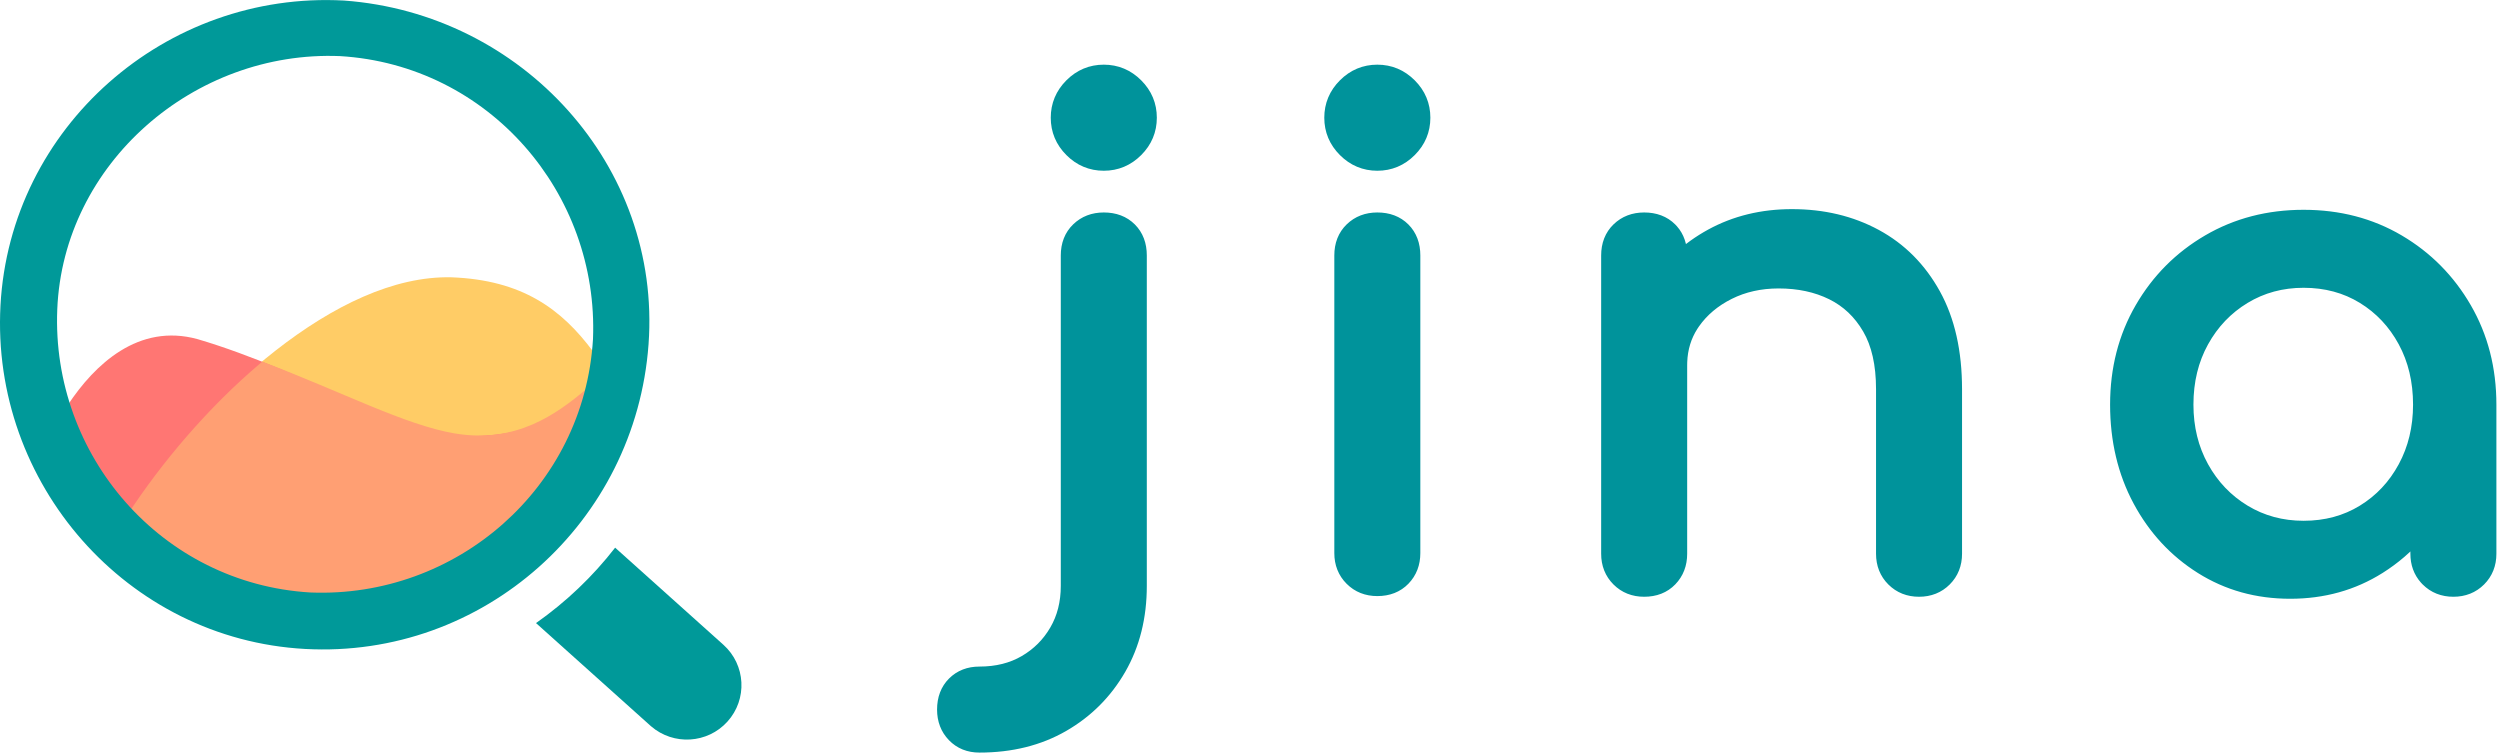
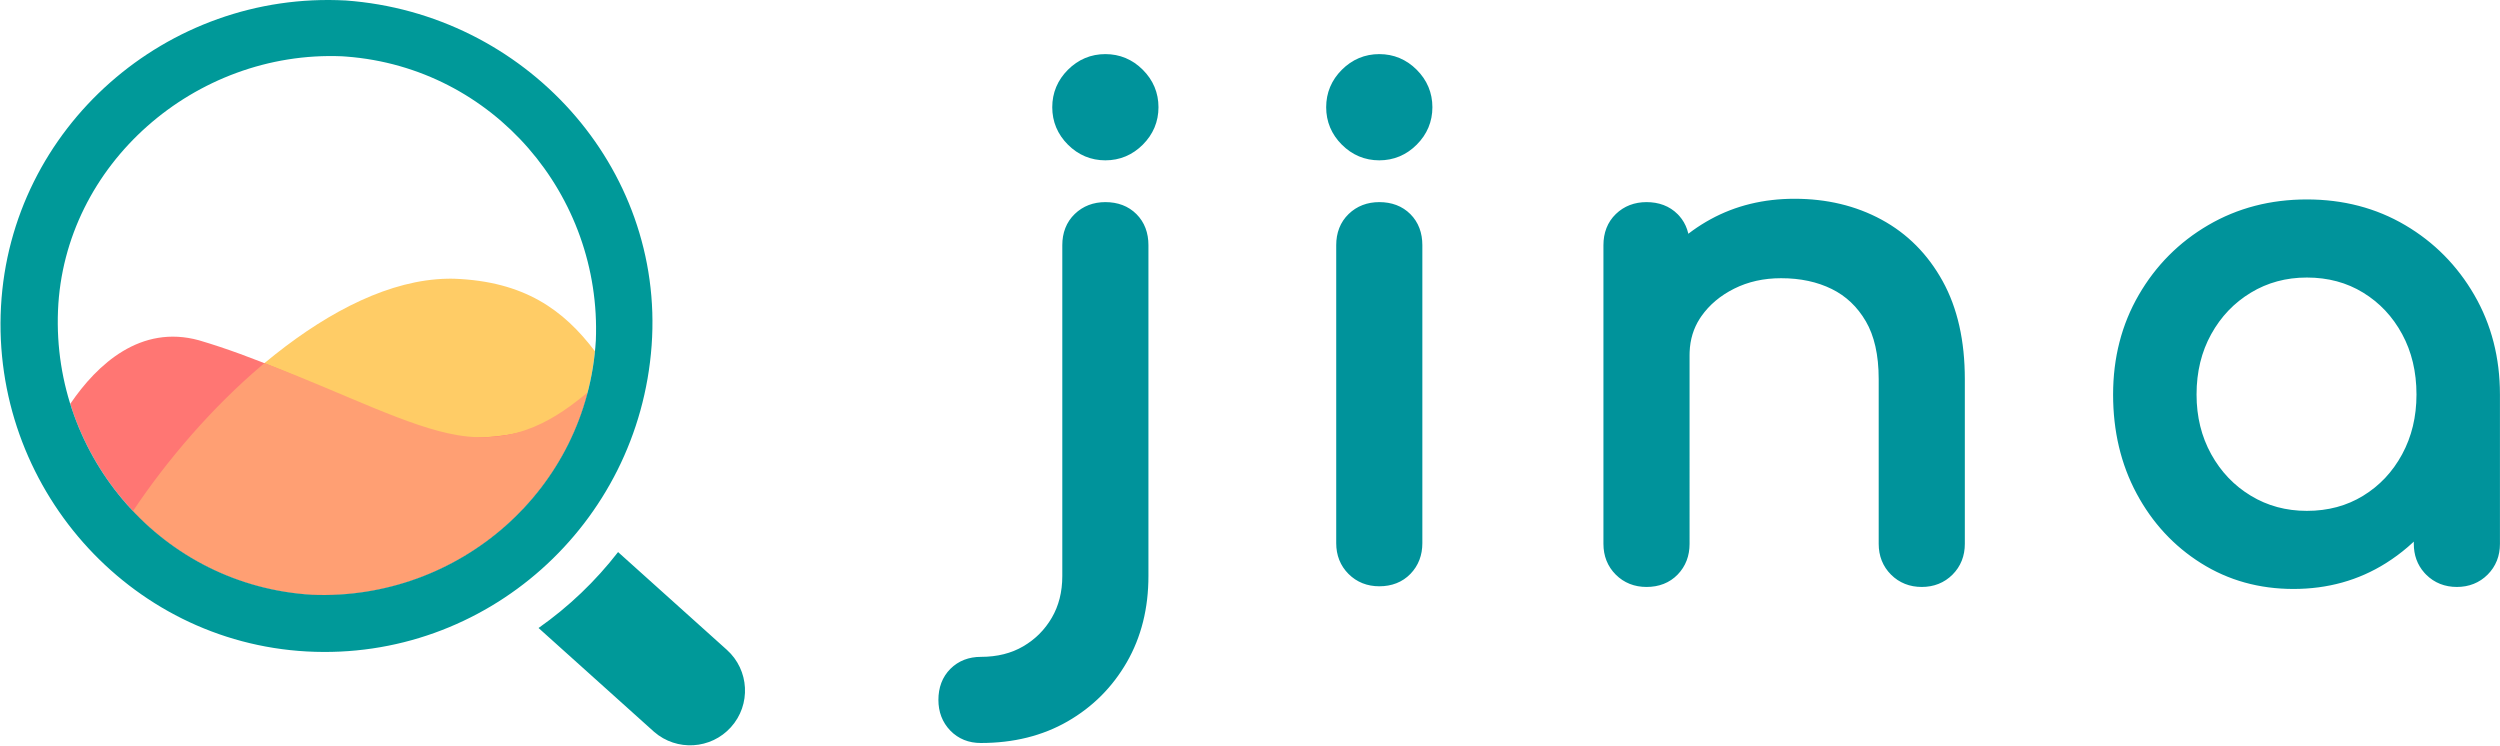
- <svg xmlns="http://www.w3.org/2000/svg" xmlns:xlink="http://www.w3.org/1999/xlink" width="235px" height="71px" viewBox="0 0 235 71" version="1.1">
+ <svg xmlns="http://www.w3.org/2000/svg" xmlns:xlink="http://www.w3.org/1999/xlink" width="1408px" height="420px" viewBox="0 0 1408 420" version="1.1">
  <defs>
-     <path d="M15.596,8.523 C16.728,8.523 17.702,8.115 18.52,7.297 C19.337,6.48 19.745,5.506 19.745,4.374 C19.745,3.243 19.337,2.268 18.52,1.451 C17.702,0.634 16.728,0.225 15.596,0.225 C14.465,0.225 13.49,0.634 12.673,1.451 C11.856,2.268 11.447,3.243 11.447,4.374 C11.447,5.506 11.856,6.48 12.673,7.297 C13.49,8.115 14.465,8.523 15.596,8.523 Z M3.904,63.216 C6.837,63.216 9.415,62.577 11.636,61.298 C13.857,60.02 15.607,58.27 16.885,56.049 C18.163,53.828 18.803,51.271 18.803,48.38 L18.803,48.38 L18.803,17.324 C18.803,16.36 18.509,15.585 17.922,14.998 C17.336,14.412 16.56,14.118 15.596,14.118 C14.674,14.118 13.91,14.412 13.302,14.998 C12.694,15.585 12.39,16.36 12.39,17.324 L12.39,17.324 L12.39,48.38 C12.39,50.014 12.024,51.46 11.29,52.717 C10.557,53.975 9.561,54.97 8.304,55.703 C7.047,56.437 5.58,56.804 3.904,56.804 C2.982,56.804 2.227,57.097 1.64,57.684 C1.054,58.27 0.76,59.046 0.76,60.01 C0.76,60.932 1.054,61.697 1.64,62.304 C2.227,62.912 2.982,63.216 3.904,63.216 Z M41.308,8.523 C42.44,8.523 43.414,8.115 44.231,7.297 C45.049,6.48 45.457,5.506 45.457,4.374 C45.457,3.243 45.049,2.268 44.231,1.451 C43.414,0.634 42.44,0.225 41.308,0.225 C40.177,0.225 39.202,0.634 38.385,1.451 C37.568,2.268 37.159,3.243 37.159,4.374 C37.159,5.506 37.568,6.48 38.385,7.297 C39.202,8.115 40.177,8.523 41.308,8.523 Z M41.308,48.505 C42.272,48.505 43.047,48.201 43.634,47.594 C44.221,46.986 44.514,46.221 44.514,45.299 L44.514,45.299 L44.514,17.324 C44.514,16.36 44.221,15.585 43.634,14.998 C43.047,14.412 42.272,14.118 41.308,14.118 C40.386,14.118 39.621,14.412 39.014,14.998 C38.406,15.585 38.102,16.36 38.102,17.324 L38.102,17.324 L38.102,45.299 C38.102,46.221 38.406,46.986 39.014,47.594 C39.621,48.201 40.386,48.505 41.308,48.505 Z M92.229,48.568 C93.151,48.568 93.916,48.264 94.523,47.657 C95.131,47.049 95.435,46.284 95.435,45.362 L95.435,45.362 L95.435,29.897 C95.435,26.419 94.775,23.485 93.455,21.096 C92.134,18.707 90.332,16.895 88.048,15.658 C85.764,14.422 83.176,13.804 80.284,13.804 C77.518,13.804 75.025,14.412 72.803,15.627 C71.693,16.235 70.7,16.95 69.825,17.772 L69.597,17.993 L69.597,17.324 C69.597,16.435 69.347,15.705 68.847,15.137 L68.717,14.998 C68.131,14.412 67.355,14.118 66.391,14.118 C65.469,14.118 64.704,14.412 64.097,14.998 C63.489,15.585 63.185,16.36 63.185,17.324 L63.185,17.324 L63.185,45.362 C63.185,46.284 63.489,47.049 64.097,47.657 C64.704,48.264 65.469,48.568 66.391,48.568 C67.355,48.568 68.131,48.264 68.717,47.657 C69.304,47.049 69.597,46.284 69.597,45.362 L69.597,45.362 L69.597,27.635 L69.603,27.326 C69.651,26.003 70.015,24.814 70.693,23.758 L70.855,23.517 C71.693,22.322 72.824,21.369 74.249,20.656 C75.674,19.944 77.267,19.587 79.027,19.587 C80.955,19.587 82.663,19.954 84.151,20.688 C85.638,21.421 86.822,22.542 87.702,24.051 C88.583,25.56 89.023,27.508 89.023,29.897 L89.023,29.897 L89.023,45.362 C89.023,46.284 89.326,47.049 89.934,47.657 C90.542,48.264 91.307,48.568 92.229,48.568 Z M127.119,48.757 C130.178,48.757 132.923,47.992 135.354,46.462 C136.743,45.588 137.965,44.536 139.018,43.306 L139.251,43.027 L139.252,45.362 C139.252,46.213 139.511,46.93 140.028,47.514 L140.163,47.657 C140.771,48.264 141.536,48.568 142.458,48.568 C143.38,48.568 144.145,48.264 144.752,47.657 C145.36,47.049 145.664,46.284 145.664,45.362 L145.664,45.362 L145.664,31.343 C145.664,28.032 144.899,25.057 143.369,22.416 C141.84,19.776 139.776,17.691 137.177,16.161 C134.579,14.632 131.645,13.867 128.376,13.867 C125.107,13.867 122.163,14.632 119.544,16.161 C116.924,17.691 114.85,19.776 113.32,22.416 C111.79,25.057 111.025,28.032 111.025,31.343 C111.025,34.654 111.727,37.619 113.131,40.239 C114.535,42.858 116.453,44.933 118.883,46.462 C121.314,47.992 124.059,48.757 127.119,48.757 Z M128.376,43.099 C126.281,43.099 124.384,42.586 122.687,41.559 C120.989,40.532 119.648,39.128 118.663,37.347 C117.679,35.566 117.186,33.564 117.186,31.343 C117.186,29.08 117.679,27.058 118.663,25.277 C119.648,23.496 120.989,22.092 122.687,21.065 C124.384,20.038 126.281,19.525 128.376,19.525 C130.514,19.525 132.42,20.038 134.097,21.065 C135.773,22.092 137.093,23.496 138.057,25.277 C139.021,27.058 139.503,29.08 139.503,31.343 C139.503,33.564 139.021,35.566 138.057,37.347 C137.093,39.128 135.773,40.532 134.097,41.559 C132.42,42.586 130.514,43.099 128.376,43.099 Z" id="path-1" />
+     <path d="M89.578,50.139 C96.368,50.139 102.214,47.688 107.118,42.784 C112.021,37.881 114.473,32.034 114.473,25.245 C114.473,18.455 112.021,12.609 107.118,7.705 C102.214,2.802 96.368,0.35 89.578,0.35 C82.789,0.35 76.943,2.802 72.039,7.705 C67.136,12.609 64.684,18.455 64.684,25.245 C64.684,32.034 67.136,37.881 72.039,42.784 C76.943,47.688 82.789,50.139 89.578,50.139 Z M19.421,378.294 C37.023,378.294 52.488,374.46 65.815,366.79 C79.143,359.121 89.641,348.622 97.311,335.295 C104.98,321.967 108.815,306.628 108.815,289.278 L108.815,289.278 L108.815,102.946 C108.815,97.162 107.055,92.51 103.534,88.99 C100.014,85.469 95.362,83.709 89.578,83.709 C84.046,83.709 79.457,85.469 75.811,88.99 C72.165,92.51 70.342,97.162 70.342,102.946 L70.342,102.946 L70.342,289.278 C70.342,299.085 68.141,307.76 63.741,315.304 C59.34,322.848 53.368,328.82 45.824,333.22 C38.281,337.621 29.48,339.821 19.421,339.821 C13.889,339.821 9.363,341.581 5.842,345.102 C2.322,348.622 0.562,353.274 0.562,359.058 C0.562,364.59 2.322,369.179 5.842,372.825 C9.363,376.471 13.889,378.294 19.421,378.294 Z M243.849,50.139 C250.638,50.139 256.485,47.688 261.388,42.784 C266.292,37.881 268.743,32.034 268.743,25.245 C268.743,18.455 266.292,12.609 261.388,7.705 C256.485,2.802 250.638,0.35 243.849,0.35 C237.06,0.35 231.213,2.802 226.31,7.705 C221.406,12.609 218.954,18.455 218.954,25.245 C218.954,32.034 221.406,37.881 226.31,42.784 C231.213,47.688 237.06,50.139 243.849,50.139 Z M243.849,290.032 C249.633,290.032 254.285,288.209 257.805,284.563 C261.325,280.917 263.086,276.327 263.086,270.795 L263.086,270.795 L263.086,102.946 C263.086,97.162 261.325,92.51 257.805,88.99 C254.285,85.469 249.633,83.709 243.849,83.709 C238.317,83.709 233.728,85.469 230.082,88.99 C226.435,92.51 224.612,97.162 224.612,102.946 L224.612,102.946 L224.612,270.795 C224.612,276.327 226.435,280.917 230.082,284.563 C233.728,288.209 238.317,290.032 243.849,290.032 Z M549.373,290.409 C554.905,290.409 559.494,288.586 563.14,284.94 C566.786,281.294 568.609,276.705 568.609,271.173 L568.609,271.173 L568.609,178.384 C568.609,157.513 564.649,139.91 556.728,125.577 C548.807,111.244 537.994,100.368 524.289,92.95 C510.585,85.532 495.057,81.823 477.706,81.823 C461.11,81.823 446.148,85.469 432.821,92.762 C426.157,96.408 420.201,100.698 414.952,105.633 L413.581,106.958 L413.584,102.946 C413.584,97.607 412.084,93.233 409.085,89.822 L408.304,88.99 C404.783,85.469 400.131,83.709 394.348,83.709 C388.815,83.709 384.226,85.469 380.58,88.99 C376.934,92.51 375.111,97.162 375.111,102.946 L375.111,102.946 L375.111,271.173 C375.111,276.705 376.934,281.294 380.58,284.94 C384.226,288.586 388.815,290.409 394.348,290.409 C400.131,290.409 404.783,288.586 408.304,284.94 C411.824,281.294 413.584,276.705 413.584,271.173 L413.584,271.173 L413.581,164.808 L413.618,162.958 C413.908,155.018 416.088,147.881 420.156,141.547 L421.128,140.099 C426.157,132.932 432.947,127.212 441.496,122.937 C450.046,118.662 459.601,116.525 470.163,116.525 C481.73,116.525 491.977,118.725 500.904,123.126 C509.83,127.526 516.934,134.253 522.215,143.305 C527.496,152.358 530.136,164.051 530.136,178.384 L530.136,178.384 L530.136,271.173 C530.136,276.705 531.959,281.294 535.605,284.94 C539.251,288.586 543.84,290.409 549.373,290.409 Z M758.713,291.541 C777.069,291.541 793.54,286.952 808.125,277.773 C816.459,272.529 823.787,266.216 830.109,258.837 L831.508,257.16 L831.51,271.173 C831.51,276.279 833.064,280.582 836.171,284.082 L836.98,284.94 C840.626,288.586 845.215,290.409 850.747,290.409 C856.279,290.409 860.868,288.586 864.515,284.94 C868.161,281.294 869.984,276.705 869.984,271.173 L869.984,271.173 L869.984,187.059 C869.984,167.194 865.395,149.34 856.216,133.498 C847.038,117.656 834.654,105.146 819.063,95.968 C803.473,86.79 785.87,82.2 766.257,82.2 C746.643,82.2 728.978,86.79 713.261,95.968 C697.545,105.146 685.098,117.656 675.92,133.498 C666.741,149.34 662.152,167.194 662.152,187.059 C662.152,206.925 666.364,224.715 674.788,240.432 C683.212,256.148 694.716,268.595 709.301,277.773 C723.886,286.952 740.356,291.541 758.713,291.541 Z M766.257,257.594 C753.684,257.594 742.305,254.513 732.121,248.353 C721.937,242.192 713.89,233.768 707.981,223.081 C702.071,212.394 699.117,200.387 699.117,187.059 C699.117,173.48 702.071,161.347 707.981,150.66 C713.89,139.973 721.937,131.549 732.121,125.389 C742.305,119.228 753.684,116.148 766.257,116.148 C779.081,116.148 790.522,119.228 800.581,125.389 C810.639,131.549 818.56,139.973 824.344,150.66 C830.127,161.347 833.019,173.48 833.019,187.059 C833.019,200.387 830.127,212.394 824.344,223.081 C818.56,233.768 810.639,242.192 800.581,248.353 C790.522,254.513 779.081,257.594 766.257,257.594 Z" id="path-1" />
  </defs>
-   <g id="页面-2" stroke="none" stroke-width="1" fill="none" fill-rule="evenodd">
-     <g id="Product-logo/Core/vertical/coclorful/Product-logo_Core_vertical_colorful" fill-rule="nonzero">
-       <g id="编组-8" transform="translate(87.81139, 6.690391)">
-         <g id="编组-4" transform="translate(0.34925, 0)">
-           <g id="jina">
-             <use fill="#009999" xlink:href="#path-1" />
-             <use stroke="#00939B" stroke-width="1.673" fill="#00939B" xlink:href="#path-1" />
+   <g id="页面-1" stroke="none" stroke-width="1" fill="none" fill-rule="evenodd">
+     <g id="Product-logo_Core_vertical_colorful" fill-rule="nonzero">
+       <g id="编组-14" transform="translate(532, 35)">
+         <g id="编组-8" transform="translate(0.868327, 0.142349)">
+           <g id="编组-4" transform="translate(0.095499, 0)">
+             <g id="jina">
+               <use fill="#009999" xlink:href="#path-1" />
+               <use stroke="#00939B" stroke-width="10.036" fill="#00939B" xlink:href="#path-1" />
+             </g>
          </g>
        </g>
      </g>
-       <g id="编组-11备份-7">
-         <path d="M42.429,26.066 C31.568,25.816 19.432,37.428 12.026,47.661 C16.223,51.903 23.276,55.658 29.694,55.907 C43.023,56.656 54.524,46.282 55.758,33.054 C52.796,29.061 49.094,26.316 42.429,26.066 Z" id="路径" fill="#FFCC66" />
-         <path d="M55.325,36.5 C52.699,38.983 50.487,40.827 44.563,41.004 C38.639,41.18 28.923,34.93 18.573,31.879 C13.019,30.353 8.902,34.252 6.378,38.066 C9.407,47.982 18.243,55.356 29.098,55.864 C41.468,56.881 52.801,48.45 55.325,36.5 Z" id="路径" fill="#FF7673" />
-         <path d="M24.655,33.995 C32.135,36.828 38.06,39.944 42.714,40.736 C48.531,41.727 52.321,38.902 55.092,36.601 C53.932,42.295 50.958,47.28 46.88,50.901 L46.651,51.102 C42.42,54.748 37.054,56.967 31.269,57.037 C30.556,57.044 29.836,57.016 29.113,56.955 C28.896,56.944 28.68,56.931 28.464,56.915 C22.364,56.272 15.886,52.59 11.935,48.46 C15.176,43.477 19.584,38.285 24.459,34.159 Z" id="形状结合" fill="#FF9F73" />
-         <path d="M57.823,51.481 L67.998,60.607 C70.106,62.498 70.277,65.729 68.379,67.83 C66.505,69.904 63.309,70.093 61.201,68.27 L61.13,68.208 L50.384,58.569 C53.206,56.589 55.715,54.197 57.823,51.481 Z" id="形状结合" fill="#009999" />
-         <path d="M31.961,5.274 C45.949,6.114 56.301,18.159 55.741,31.884 C54.902,45.889 42.872,56.253 29.163,55.693 C15.175,54.853 4.823,42.808 5.383,29.083 C5.942,15.358 18.252,4.714 31.961,5.274 M32.333,0.051 C15.58,-0.863 0.96,11.936 0.046,28.698 C-0.868,45.459 11.925,60.087 28.678,61.002 C45.43,61.916 59.746,49.116 60.964,32.355 C62.183,15.593 49.085,1.27 32.333,0.051 Z" id="形状" fill="#009999" />
+       <g id="Product-logo/Core/Colorful/Product-logo_Core_Colorful备份-2">
+         <path d="M253.861,156.954 L255.822,156.978 C295.238,158.456 317.422,174.469 335.087,197.869 C327,278.998 256.16,338.26 175.708,334.972 C134.775,332.513 99.019,314.105 73.478,286.343 C117.151,226.13 187.842,158.255 251.908,156.973 L253.861,156.954 Z" id="路径" fill="#FFCC66" />
+         <path d="M39.558,227.483 L39.588,227.441 C54.845,204.978 79.285,182.66 112.024,191.642 C174.284,209.974 232.727,247.526 268.359,246.466 C302.271,245.456 315.966,235.373 330.825,221.54 C312.718,290.239 248.104,337.93 175.708,334.972 C110.137,331.033 57.852,286.167 39.558,227.483 Z" id="路径" fill="#FF7673" />
+         <path d="M147.637,205.596 L148.94,204.499 L151.628,205.523 C195.338,222.284 230.104,240.382 257.524,245.053 C291.82,250.896 314.397,234.67 330.971,220.989 C313.065,289.982 248.299,337.938 175.708,334.972 C135.519,332.558 100.32,314.769 74.881,287.847 C94.083,259.045 119.568,229.383 147.637,205.596 Z" id="路径" fill="#FF9F73" />
+         <path d="M348.099,310.923 L409.36,365.982 C422.053,377.391 423.08,396.886 411.656,409.556 C400.374,422.069 381.128,423.213 368.437,412.216 L368.011,411.84 L303.312,353.69 C320.302,341.745 335.408,327.312 348.099,310.923 Z M0.563,172.592 C6.06,71.769 94.003,-5.222 194.772,0.277 C295.541,7.61 374.324,93.767 366.995,194.59 C359.666,295.412 273.555,372.404 172.786,366.904 C72.018,361.405 -4.933,273.414 0.563,172.592 Z M192.536,31.694 C110.076,28.324 36.031,92.349 32.665,174.908 C29.299,257.468 91.565,329.917 175.708,334.972 C258.168,338.342 330.531,276.001 335.579,191.757 C338.911,110.024 277.918,38.198 195.054,31.866 L192.536,31.694 Z" id="形状" fill="#009999" />
      </g>
    </g>
  </g>
</svg>
